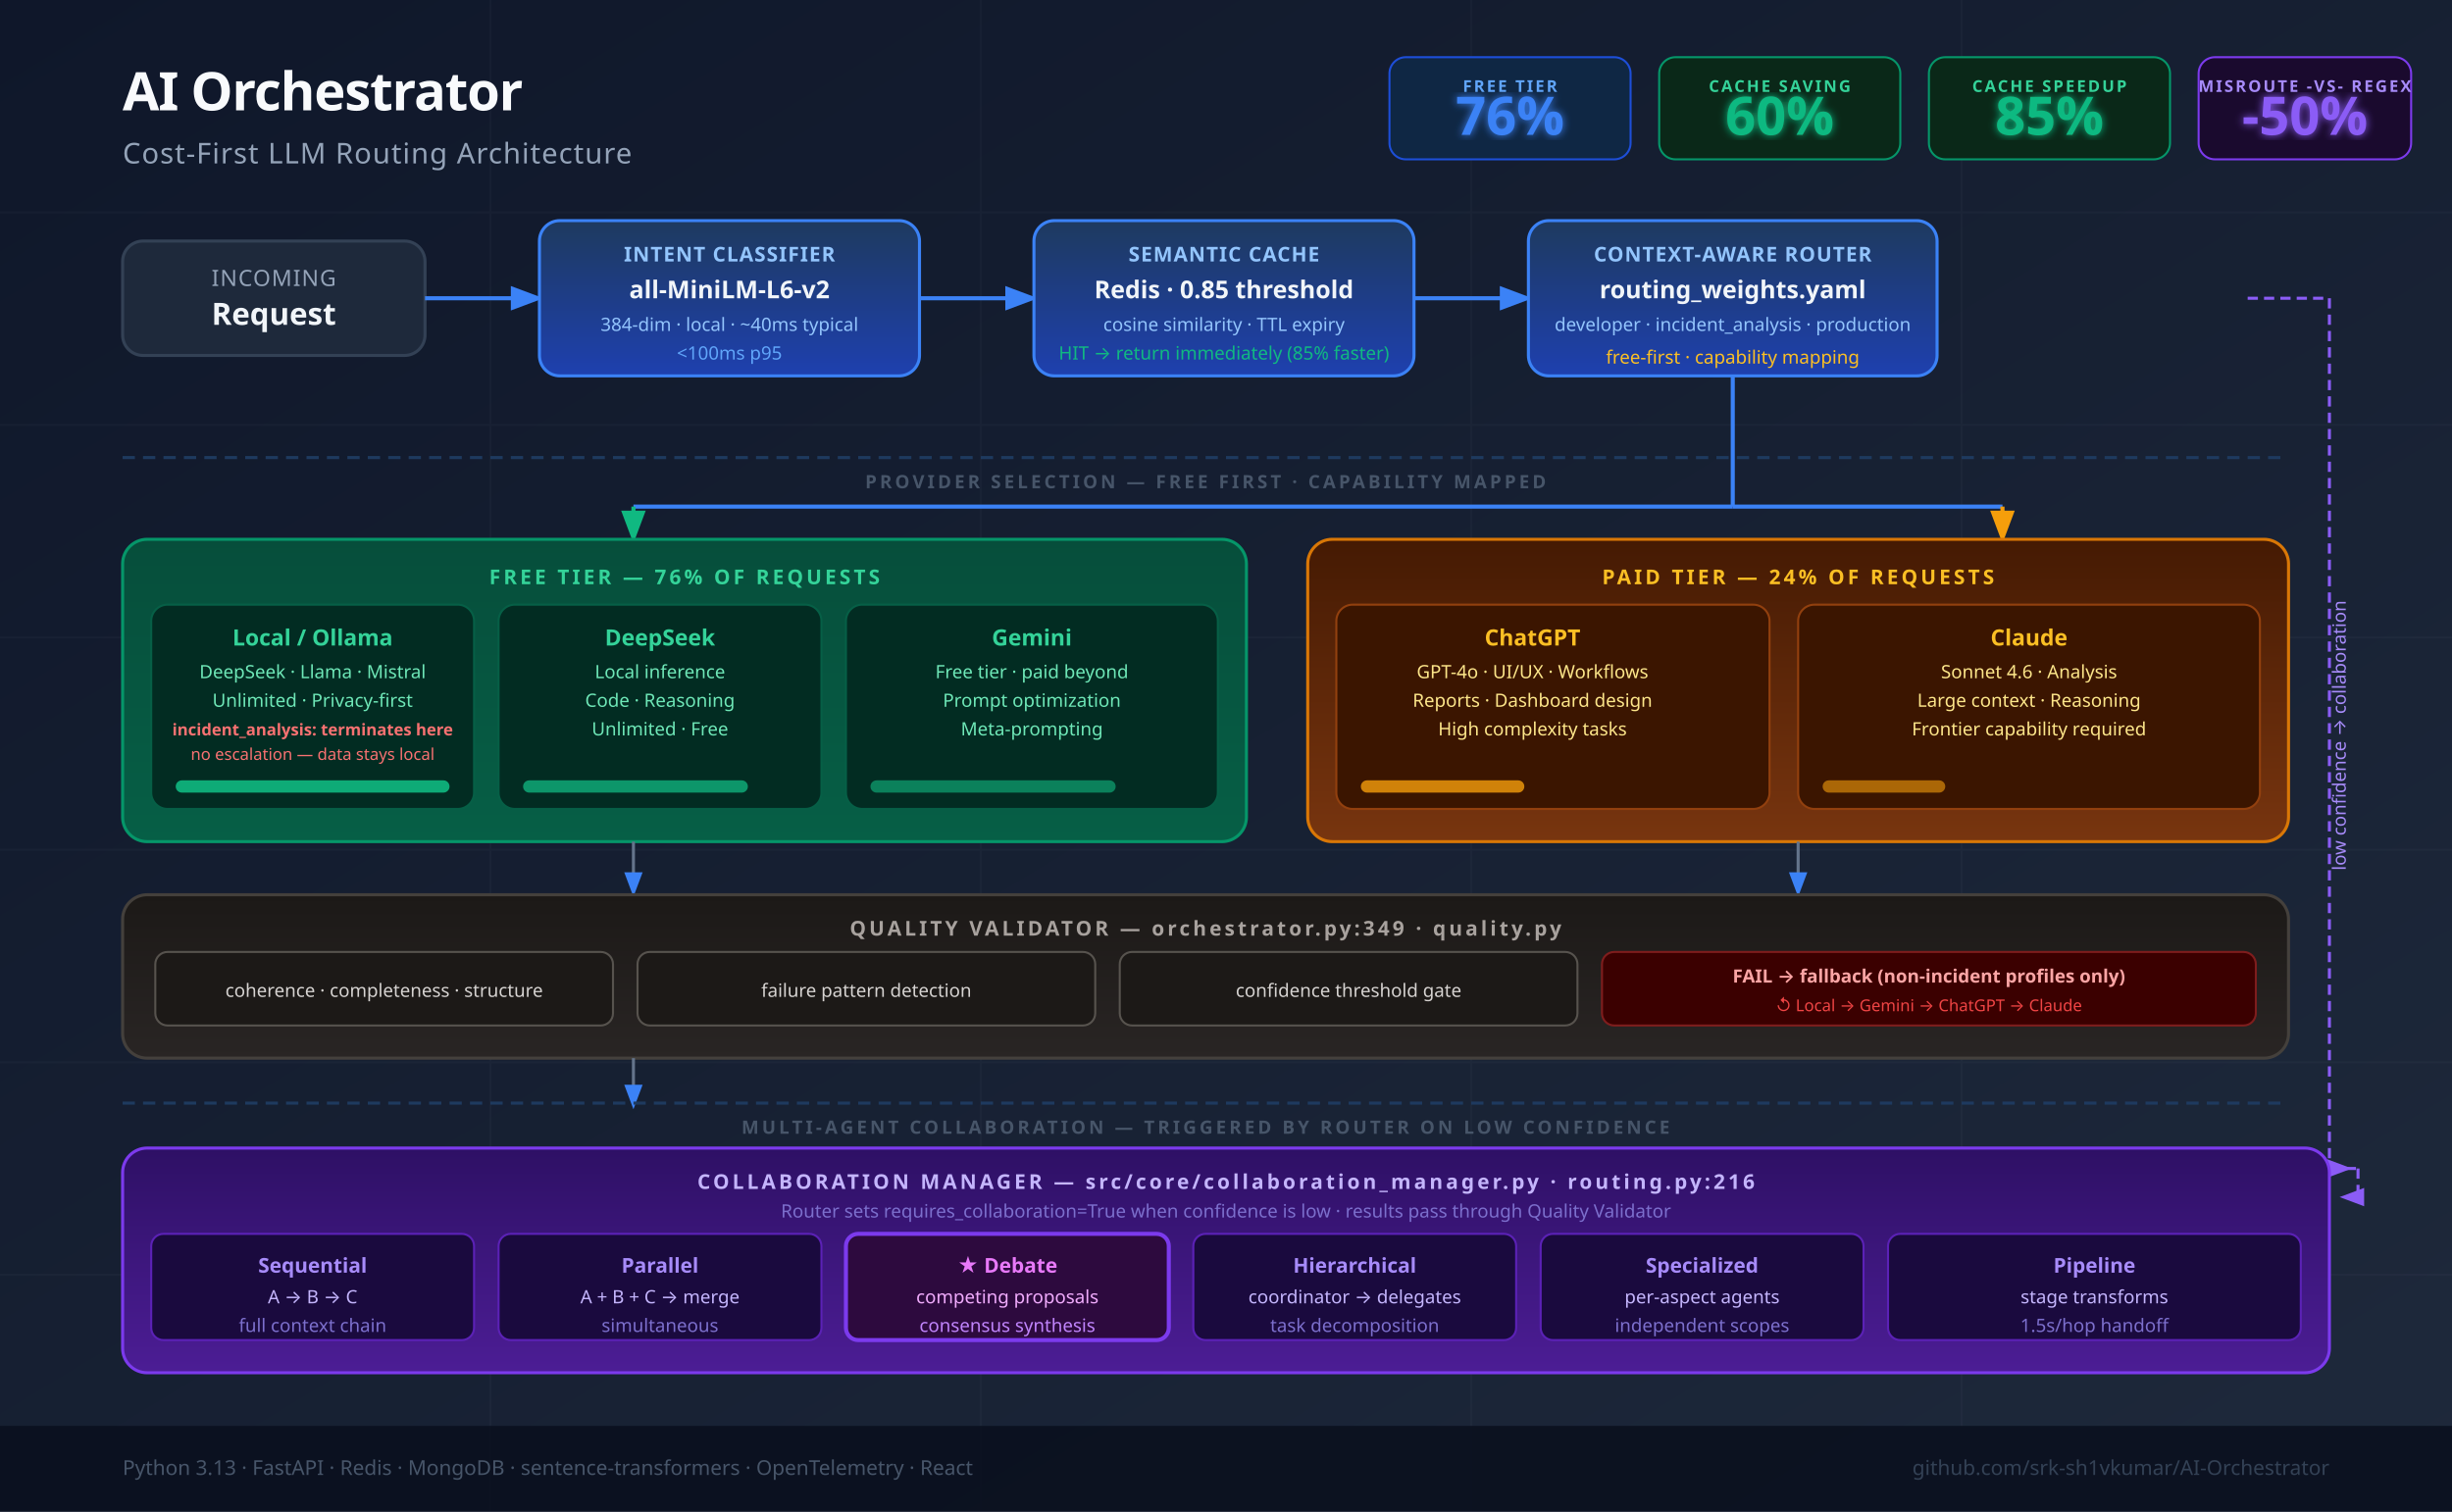
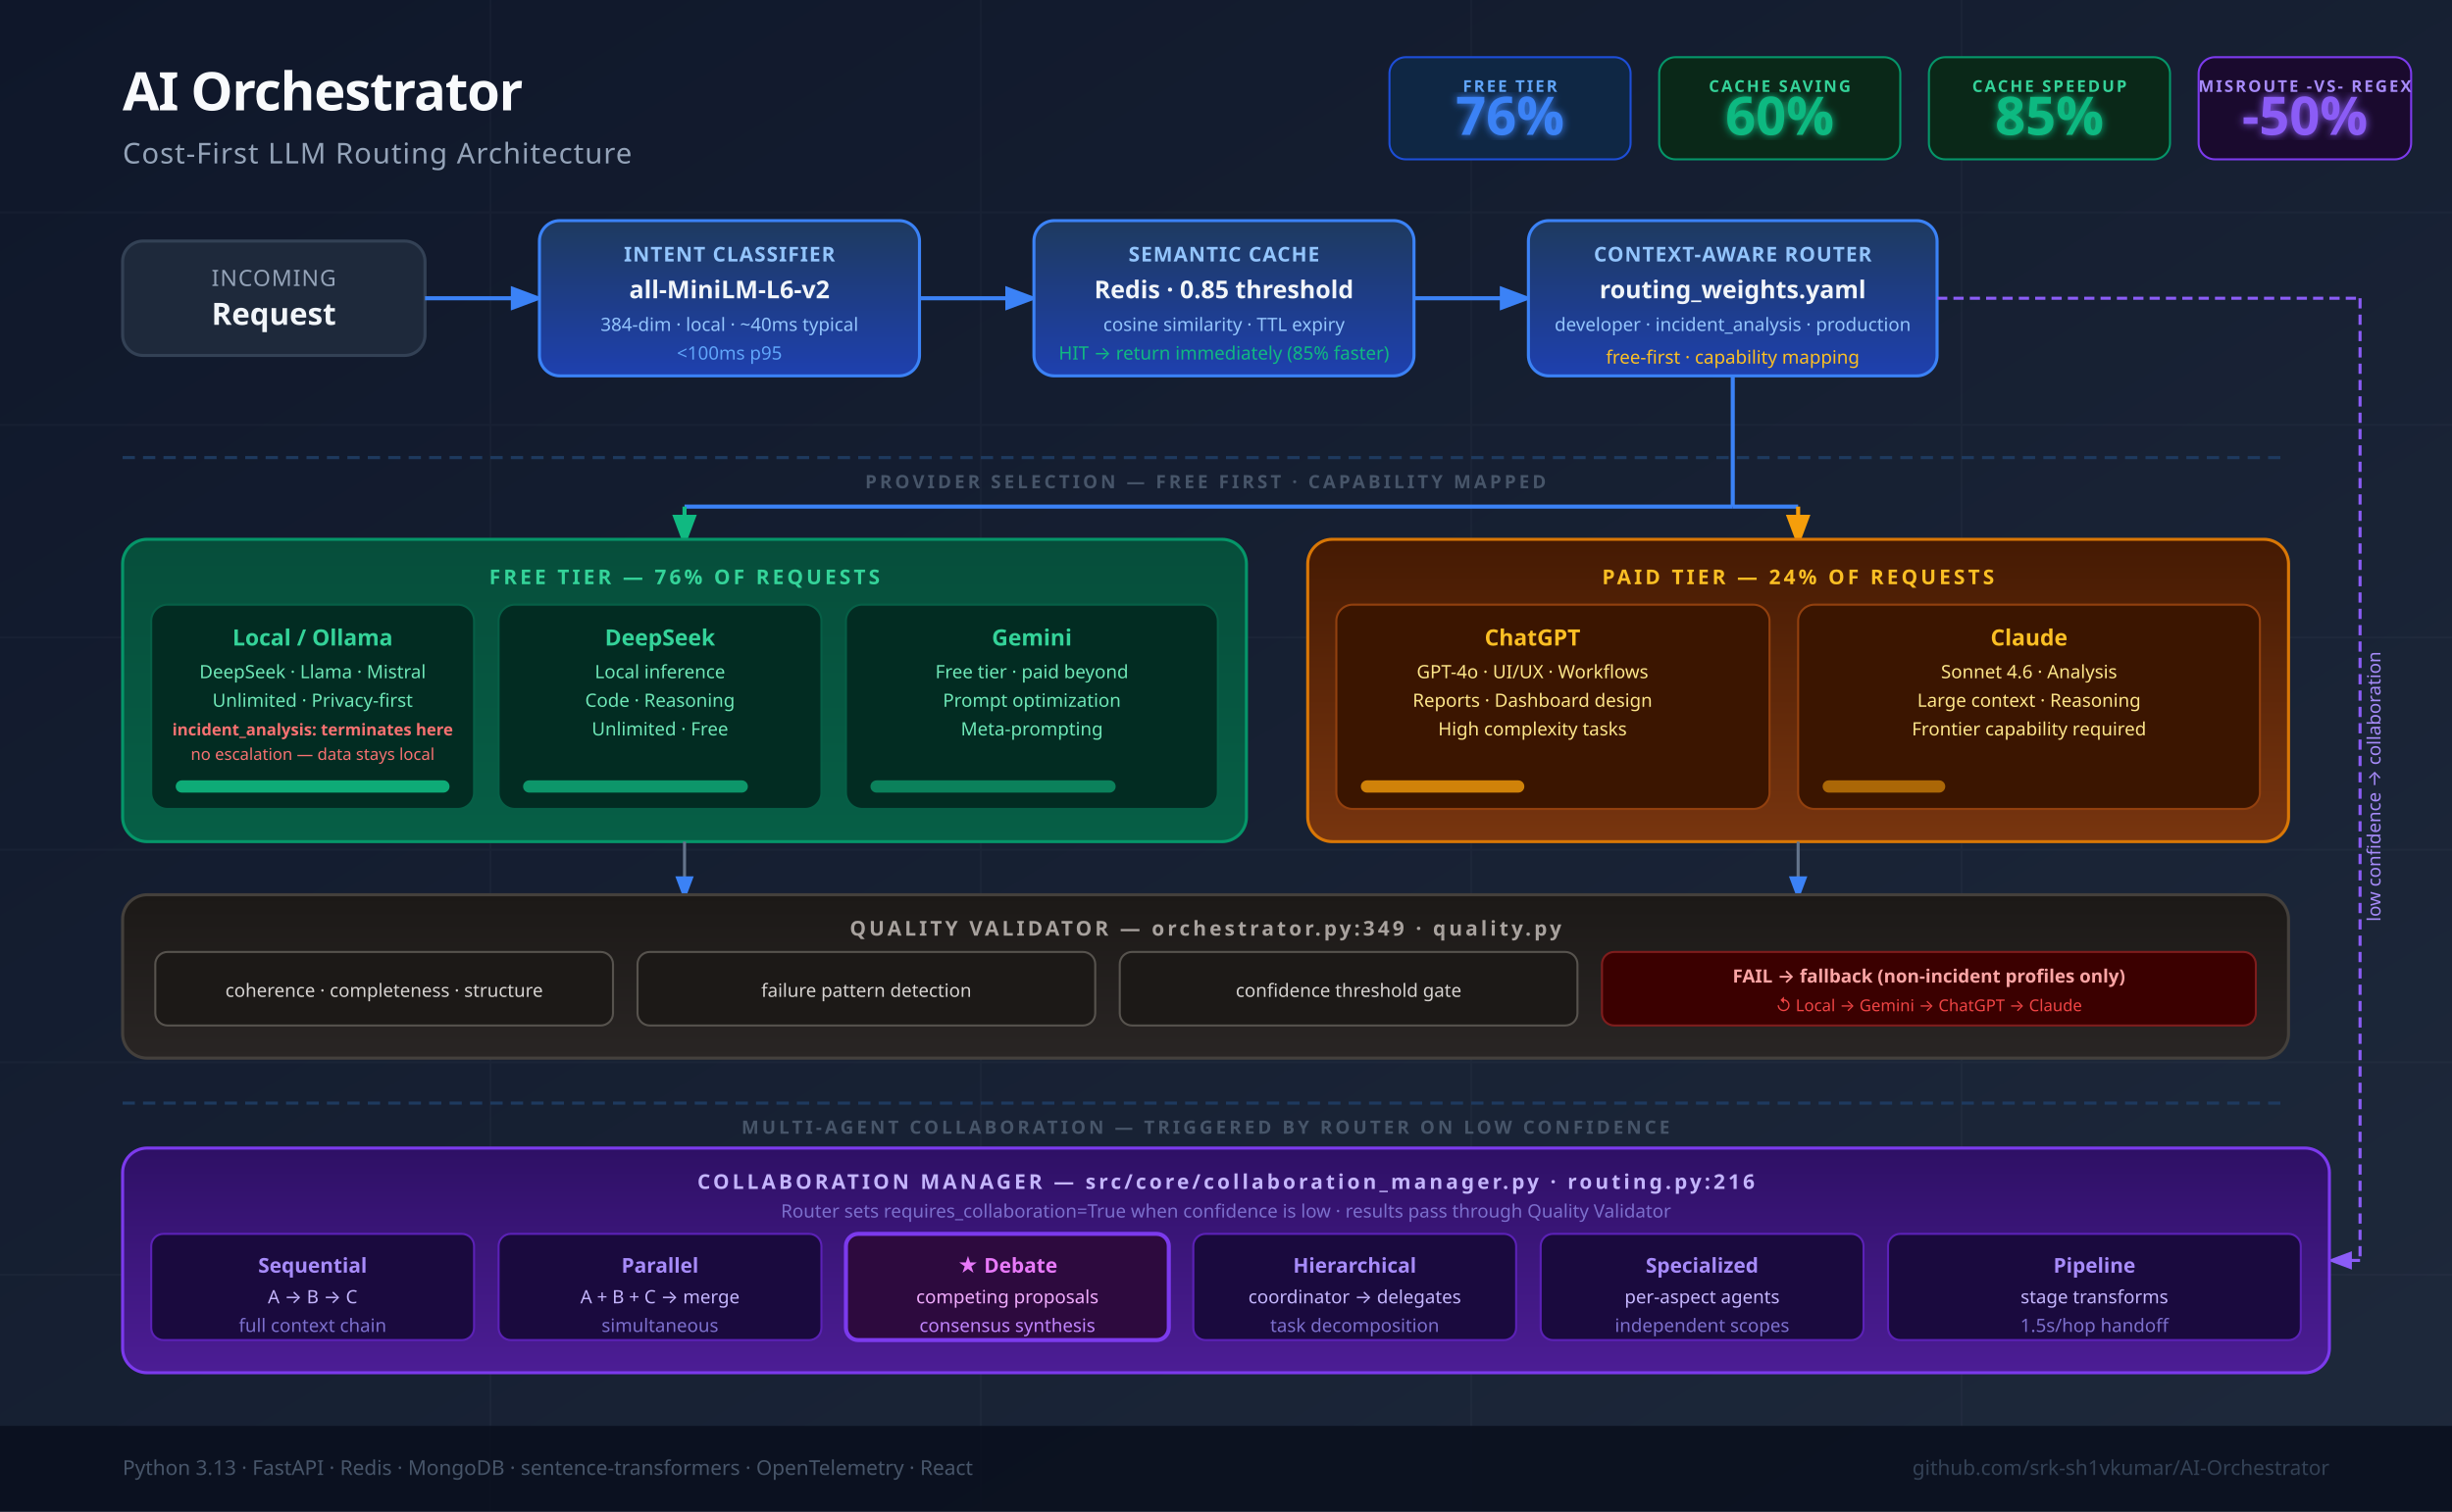
<svg xmlns="http://www.w3.org/2000/svg" width="1200" height="740" viewBox="0 0 1200 740" font-family="'Segoe UI', -apple-system, BlinkMacSystemFont, sans-serif">
  <defs>
    <linearGradient id="bgGrad" x1="0%" y1="0%" x2="100%" y2="100%">
      <stop offset="0%" style="stop-color:#0f172a" />
      <stop offset="100%" style="stop-color:#1e293b" />
    </linearGradient>
    <linearGradient id="freeGrad" x1="0%" y1="0%" x2="0%" y2="100%">
      <stop offset="0%" style="stop-color:#064e3b" />
      <stop offset="100%" style="stop-color:#065f46" />
    </linearGradient>
    <linearGradient id="paidGrad" x1="0%" y1="0%" x2="0%" y2="100%">
      <stop offset="0%" style="stop-color:#451a03" />
      <stop offset="100%" style="stop-color:#78350f" />
    </linearGradient>
    <linearGradient id="blueGrad" x1="0%" y1="0%" x2="0%" y2="100%">
      <stop offset="0%" style="stop-color:#1e3a5f" />
      <stop offset="100%" style="stop-color:#1e40af" />
    </linearGradient>
    <linearGradient id="purpleGrad" x1="0%" y1="0%" x2="0%" y2="100%">
      <stop offset="0%" style="stop-color:#2e1065" />
      <stop offset="100%" style="stop-color:#4c1d95" />
    </linearGradient>
    <linearGradient id="qualityGrad" x1="0%" y1="0%" x2="0%" y2="100%">
      <stop offset="0%" style="stop-color:#1c1917" />
      <stop offset="100%" style="stop-color:#292524" />
    </linearGradient>
    <marker id="arrowBlue" markerWidth="8" markerHeight="8" refX="6" refY="3" orient="auto">
      <path d="M0,0 L0,6 L8,3 z" fill="#3b82f6" />
    </marker>
    <marker id="arrowGreen" markerWidth="8" markerHeight="8" refX="6" refY="3" orient="auto">
      <path d="M0,0 L0,6 L8,3 z" fill="#10b981" />
    </marker>
    <marker id="arrowOrange" markerWidth="8" markerHeight="8" refX="6" refY="3" orient="auto">
      <path d="M0,0 L0,6 L8,3 z" fill="#f59e0b" />
    </marker>
    <marker id="arrowPurple" markerWidth="8" markerHeight="8" refX="6" refY="3" orient="auto">
      <path d="M0,0 L0,6 L8,3 z" fill="#8b5cf6" />
    </marker>
    <filter id="glow">
      <feGaussianBlur stdDeviation="2" result="coloredBlur" />
      <feMerge>
        <feMergeNode in="coloredBlur" />
        <feMergeNode in="SourceGraphic" />
      </feMerge>
    </filter>
  </defs>
  <rect width="1200" height="740" fill="url(#bgGrad)" />
  <g opacity="0.04" stroke="#94a3b8" stroke-width="1">
    <line x1="0" y1="104" x2="1200" y2="104" />
    <line x1="0" y1="208" x2="1200" y2="208" />
    <line x1="0" y1="312" x2="1200" y2="312" />
    <line x1="0" y1="416" x2="1200" y2="416" />
    <line x1="0" y1="520" x2="1200" y2="520" />
    <line x1="0" y1="624" x2="1200" y2="624" />
    <line x1="240" y1="0" x2="240" y2="740" />
    <line x1="480" y1="0" x2="480" y2="740" />
    <line x1="720" y1="0" x2="720" y2="740" />
    <line x1="960" y1="0" x2="960" y2="740" />
  </g>
  <text x="60" y="54" font-size="26" font-weight="700" fill="#f8fafc" letter-spacing="-0.5">AI Orchestrator</text>
  <text x="60" y="80" font-size="14" fill="#94a3b8" letter-spacing="0.5">Cost-First LLM Routing Architecture</text>
  <g transform="translate(680, 28)">
    <rect x="0" y="0" width="118" height="50" rx="8" fill="#0f2744" stroke="#1d4ed8" stroke-width="1" />
    <text x="59" y="17" font-size="8" fill="#60a5fa" text-anchor="middle" letter-spacing="1" font-weight="600">FREE TIER</text>
    <text x="59" y="38" font-size="26" font-weight="800" fill="#3b82f6" text-anchor="middle" filter="url(#glow)">76%</text>
  </g>
  <g transform="translate(812, 28)">
    <rect x="0" y="0" width="118" height="50" rx="8" fill="#0a2818" stroke="#059669" stroke-width="1" />
    <text x="59" y="17" font-size="8" fill="#34d399" text-anchor="middle" letter-spacing="1" font-weight="600">CACHE SAVING</text>
    <text x="59" y="38" font-size="26" font-weight="800" fill="#10b981" text-anchor="middle" filter="url(#glow)">60%</text>
  </g>
  <g transform="translate(944, 28)">
    <rect x="0" y="0" width="118" height="50" rx="8" fill="#0a2818" stroke="#059669" stroke-width="1" />
    <text x="59" y="17" font-size="8" fill="#34d399" text-anchor="middle" letter-spacing="1" font-weight="600">CACHE SPEEDUP</text>
    <text x="59" y="38" font-size="26" font-weight="800" fill="#10b981" text-anchor="middle" filter="url(#glow)">85%</text>
  </g>
  <g transform="translate(1076, 28)">
    <rect x="0" y="0" width="104" height="50" rx="8" fill="#1a0a2e" stroke="#7c3aed" stroke-width="1" />
    <text x="52" y="17" font-size="8" fill="#a78bfa" text-anchor="middle" letter-spacing="1" font-weight="600">MISROUTE -VS- REGEX</text>
    <text x="52" y="38" font-size="26" font-weight="800" fill="#8b5cf6" text-anchor="middle" filter="url(#glow)">-50%</text>
  </g>
  <g transform="translate(60, 118)">
    <rect x="0" y="0" width="148" height="56" rx="10" fill="#1e293b" stroke="#334155" stroke-width="1.5" />
    <text x="74" y="22" font-size="11" fill="#94a3b8" text-anchor="middle" letter-spacing="0.5">INCOMING</text>
    <text x="74" y="41" font-size="15" font-weight="700" fill="#f1f5f9" text-anchor="middle">Request</text>
  </g>
  <line x1="208" y1="146" x2="262" y2="146" stroke="#3b82f6" stroke-width="2" marker-end="url(#arrowBlue)" />
  <g transform="translate(264, 108)">
    <rect x="0" y="0" width="186" height="76" rx="10" fill="url(#blueGrad)" stroke="#3b82f6" stroke-width="1.5" />
    <text x="93" y="20" font-size="10" fill="#93c5fd" text-anchor="middle" letter-spacing="0.5" font-weight="600">INTENT CLASSIFIER</text>
    <text x="93" y="38" font-size="12" font-weight="700" fill="#f1f5f9" text-anchor="middle">all-MiniLM-L6-v2</text>
    <text x="93" y="54" font-size="9" fill="#93c5fd" text-anchor="middle">384-dim · local · ~40ms typical</text>
    <text x="93" y="68" font-size="9" fill="#60a5fa" text-anchor="middle">&lt;100ms p95</text>
  </g>
  <line x1="450" y1="146" x2="504" y2="146" stroke="#3b82f6" stroke-width="2" marker-end="url(#arrowBlue)" />
  <g transform="translate(506, 108)">
    <rect x="0" y="0" width="186" height="76" rx="10" fill="url(#blueGrad)" stroke="#3b82f6" stroke-width="1.5" />
    <text x="93" y="20" font-size="10" fill="#93c5fd" text-anchor="middle" letter-spacing="0.5" font-weight="600">SEMANTIC CACHE</text>
    <text x="93" y="38" font-size="12" font-weight="700" fill="#f1f5f9" text-anchor="middle">Redis · 0.85 threshold</text>
    <text x="93" y="54" font-size="9" fill="#93c5fd" text-anchor="middle">cosine similarity · TTL expiry</text>
    <text x="93" y="68" font-size="9" fill="#10b981" text-anchor="middle">HIT → return immediately (85% faster)</text>
  </g>
  <line x1="692" y1="146" x2="746" y2="146" stroke="#3b82f6" stroke-width="2" marker-end="url(#arrowBlue)" />
  <g transform="translate(748, 108)">
    <rect x="0" y="0" width="200" height="76" rx="10" fill="url(#blueGrad)" stroke="#3b82f6" stroke-width="1.5" />
    <text x="100" y="20" font-size="10" fill="#93c5fd" text-anchor="middle" letter-spacing="0.5" font-weight="600">CONTEXT-AWARE ROUTER</text>
    <text x="100" y="38" font-size="12" font-weight="700" fill="#f1f5f9" text-anchor="middle">routing_weights.yaml</text>
    <text x="100" y="54" font-size="9" fill="#93c5fd" text-anchor="middle">developer · incident_analysis · production</text>
    <text x="100" y="70" font-size="9" fill="#fbbf24" text-anchor="middle">free-first · capability mapping</text>
  </g>
-   <line x1="1100" y1="146" x2="1140" y2="146" stroke="#8b5cf6" stroke-width="1.5" stroke-dasharray="5,3" />
-   <line x1="1140" y1="146" x2="1140" y2="572" stroke="#8b5cf6" stroke-width="1.5" stroke-dasharray="5,3" />
-   <line x1="1140" y1="572" x2="1148" y2="572" stroke="#8b5cf6" stroke-width="1.5" stroke-dasharray="5,3" marker-end="url(#arrowPurple)" />
-   <text x="1148" y="360" font-size="9" fill="#a78bfa" text-anchor="middle" transform="rotate(-90 1148 360)">low confidence → collaboration</text>
+   <line x1="948" y1="146" x2="1155" y2="146" stroke="#8b5cf6" stroke-width="1.5" stroke-dasharray="5,3" />
+   <line x1="1155" y1="146" x2="1155" y2="617" stroke="#8b5cf6" stroke-width="1.5" stroke-dasharray="5,3" />
+   <line x1="1155" y1="617" x2="1142" y2="617" stroke="#8b5cf6" stroke-width="1.5" stroke-dasharray="5,3" marker-end="url(#arrowPurple)" />
+   <text x="1165" y="385" font-size="9" fill="#a78bfa" text-anchor="middle" transform="rotate(-90 1165 385)">low confidence → collaboration</text>
  <line x1="60" y1="224" x2="1120" y2="224" stroke="#1e3a5f" stroke-width="1.5" stroke-dasharray="6,4" />
  <text x="590" y="239" font-size="9" fill="#475569" text-anchor="middle" letter-spacing="1.5" font-weight="600">PROVIDER SELECTION — FREE FIRST · CAPABILITY MAPPED</text>
  <line x1="848" y1="184" x2="848" y2="248" stroke="#3b82f6" stroke-width="2" />
-   <line x1="848" y1="248" x2="310" y2="248" stroke="#3b82f6" stroke-width="2" />
-   <line x1="310" y1="248" x2="310" y2="262" stroke="#10b981" stroke-width="2" marker-end="url(#arrowGreen)" />
-   <line x1="848" y1="248" x2="980" y2="248" stroke="#3b82f6" stroke-width="2" />
-   <line x1="980" y1="248" x2="980" y2="262" stroke="#f59e0b" stroke-width="2" marker-end="url(#arrowOrange)" />
+   <line x1="848" y1="248" x2="335" y2="248" stroke="#3b82f6" stroke-width="2" />
+   <line x1="335" y1="248" x2="335" y2="264" stroke="#10b981" stroke-width="2" marker-end="url(#arrowGreen)" />
+   <line x1="848" y1="248" x2="880" y2="248" stroke="#3b82f6" stroke-width="2" />
+   <line x1="880" y1="248" x2="880" y2="264" stroke="#f59e0b" stroke-width="2" marker-end="url(#arrowOrange)" />
  <g transform="translate(60, 264)">
    <rect x="0" y="0" width="550" height="148" rx="12" fill="url(#freeGrad)" stroke="#059669" stroke-width="1.5" />
    <text x="275" y="22" font-size="10" fill="#34d399" text-anchor="middle" letter-spacing="1.5" font-weight="700">FREE TIER — 76% OF REQUESTS</text>
    <rect x="14" y="32" width="158" height="100" rx="8" fill="#022c22" stroke="#065f46" stroke-width="1" />
    <text x="93" y="52" font-size="11" font-weight="700" fill="#34d399" text-anchor="middle">Local / Ollama</text>
    <text x="93" y="68" font-size="9" fill="#6ee7b7" text-anchor="middle">DeepSeek · Llama · Mistral</text>
    <text x="93" y="82" font-size="9" fill="#6ee7b7" text-anchor="middle">Unlimited · Privacy-first</text>
    <text x="93" y="96" font-size="8" fill="#f87171" text-anchor="middle" font-weight="600">incident_analysis: terminates here</text>
    <text x="93" y="108" font-size="8" fill="#f87171" text-anchor="middle">no escalation — data stays local</text>
    <rect x="26" y="118" width="134" height="6" rx="3" fill="#022c22" />
    <rect x="26" y="118" width="134" height="6" rx="3" fill="#10b981" opacity="0.9" />
    <rect x="184" y="32" width="158" height="100" rx="8" fill="#022c22" stroke="#065f46" stroke-width="1" />
    <text x="263" y="52" font-size="11" font-weight="700" fill="#34d399" text-anchor="middle">DeepSeek</text>
    <text x="263" y="68" font-size="9" fill="#6ee7b7" text-anchor="middle">Local inference</text>
    <text x="263" y="82" font-size="9" fill="#6ee7b7" text-anchor="middle">Code · Reasoning</text>
    <text x="263" y="96" font-size="9" fill="#6ee7b7" text-anchor="middle">Unlimited · Free</text>
    <rect x="196" y="118" width="134" height="6" rx="3" fill="#022c22" />
    <rect x="196" y="118" width="110" height="6" rx="3" fill="#10b981" opacity="0.75" />
    <rect x="354" y="32" width="182" height="100" rx="8" fill="#022c22" stroke="#065f46" stroke-width="1" />
    <text x="445" y="52" font-size="11" font-weight="700" fill="#34d399" text-anchor="middle">Gemini</text>
    <text x="445" y="68" font-size="9" fill="#6ee7b7" text-anchor="middle">Free tier · paid beyond</text>
    <text x="445" y="82" font-size="9" fill="#6ee7b7" text-anchor="middle">Prompt optimization</text>
    <text x="445" y="96" font-size="9" fill="#6ee7b7" text-anchor="middle">Meta-prompting</text>
    <rect x="366" y="118" width="158" height="6" rx="3" fill="#022c22" />
    <rect x="366" y="118" width="120" height="6" rx="3" fill="#10b981" opacity="0.6" />
  </g>
  <g transform="translate(640, 264)">
    <rect x="0" y="0" width="480" height="148" rx="12" fill="url(#paidGrad)" stroke="#d97706" stroke-width="1.5" />
    <text x="240" y="22" font-size="10" fill="#fbbf24" text-anchor="middle" letter-spacing="1.5" font-weight="700">PAID TIER — 24% OF REQUESTS</text>
    <rect x="14" y="32" width="212" height="100" rx="8" fill="#3b1500" stroke="#92400e" stroke-width="1" />
    <text x="110" y="52" font-size="11" font-weight="700" fill="#fbbf24" text-anchor="middle">ChatGPT</text>
    <text x="110" y="68" font-size="9" fill="#fde68a" text-anchor="middle">GPT-4o · UI/UX · Workflows</text>
    <text x="110" y="82" font-size="9" fill="#fde68a" text-anchor="middle">Reports · Dashboard design</text>
    <text x="110" y="96" font-size="9" fill="#fde68a" text-anchor="middle">High complexity tasks</text>
    <rect x="26" y="118" width="188" height="6" rx="3" fill="#3b1500" />
    <rect x="26" y="118" width="80" height="6" rx="3" fill="#f59e0b" opacity="0.8" />
    <rect x="240" y="32" width="226" height="100" rx="8" fill="#3b1500" stroke="#92400e" stroke-width="1" />
    <text x="353" y="52" font-size="11" font-weight="700" fill="#fbbf24" text-anchor="middle">Claude</text>
    <text x="353" y="68" font-size="9" fill="#fde68a" text-anchor="middle">Sonnet 4.6 · Analysis</text>
    <text x="353" y="82" font-size="9" fill="#fde68a" text-anchor="middle">Large context · Reasoning</text>
    <text x="353" y="96" font-size="9" fill="#fde68a" text-anchor="middle">Frontier capability required</text>
    <rect x="252" y="118" width="202" height="6" rx="3" fill="#3b1500" />
    <rect x="252" y="118" width="60" height="6" rx="3" fill="#f59e0b" opacity="0.6" />
  </g>
-   <line x1="310" y1="412" x2="310" y2="436" stroke="#64748b" stroke-width="1.5" marker-end="url(#arrowBlue)" />
-   <line x1="880" y1="412" x2="880" y2="436" stroke="#64748b" stroke-width="1.5" marker-end="url(#arrowBlue)" />
+   <line x1="335" y1="412" x2="335" y2="438" stroke="#64748b" stroke-width="1.5" marker-end="url(#arrowBlue)" />
+   <line x1="880" y1="412" x2="880" y2="438" stroke="#64748b" stroke-width="1.5" marker-end="url(#arrowBlue)" />
  <g transform="translate(60, 438)">
    <rect x="0" y="0" width="1060" height="80" rx="12" fill="url(#qualityGrad)" stroke="#44403c" stroke-width="1.5" />
    <text x="530" y="20" font-size="10" fill="#a8a29e" text-anchor="middle" letter-spacing="1.5" font-weight="700">QUALITY VALIDATOR — orchestrator.py:349 · quality.py</text>
    <rect x="16" y="28" width="224" height="36" rx="6" fill="#1c1917" stroke="#57534e" stroke-width="1" />
    <text x="128" y="50" font-size="9" fill="#d6d3d1" text-anchor="middle">coherence · completeness · structure</text>
    <rect x="252" y="28" width="224" height="36" rx="6" fill="#1c1917" stroke="#57534e" stroke-width="1" />
    <text x="364" y="50" font-size="9" fill="#d6d3d1" text-anchor="middle">failure pattern detection</text>
    <rect x="488" y="28" width="224" height="36" rx="6" fill="#1c1917" stroke="#57534e" stroke-width="1" />
    <text x="600" y="50" font-size="9" fill="#d6d3d1" text-anchor="middle">confidence threshold gate</text>
    <rect x="724" y="28" width="320" height="36" rx="6" fill="#3b0000" stroke="#7f1d1d" stroke-width="1" />
    <text x="884" y="43" font-size="9" fill="#fca5a5" text-anchor="middle" font-weight="600">FAIL → fallback (non-incident profiles only)</text>
    <text x="884" y="57" font-size="8" fill="#ef4444" text-anchor="middle">↺ Local → Gemini → ChatGPT → Claude</text>
  </g>
-   <line x1="310" y1="518" x2="310" y2="540" stroke="#64748b" stroke-width="1.5" marker-end="url(#arrowBlue)" />
-   <line x1="1148" y1="572" x2="1154" y2="572" stroke="#8b5cf6" stroke-width="1.5" stroke-dasharray="5,3" />
-   <line x1="1154" y1="572" x2="1154" y2="586" stroke="#8b5cf6" stroke-width="1.5" stroke-dasharray="5,3" />
-   <line x1="1154" y1="586" x2="1148" y2="586" stroke="#8b5cf6" stroke-width="1.5" stroke-dasharray="5,3" marker-end="url(#arrowPurple)" />
  <line x1="60" y1="540" x2="1120" y2="540" stroke="#1e3a5f" stroke-width="1.5" stroke-dasharray="6,4" />
  <text x="590" y="555" font-size="9" fill="#475569" text-anchor="middle" letter-spacing="1.5" font-weight="600">MULTI-AGENT COLLABORATION — TRIGGERED BY ROUTER ON LOW CONFIDENCE</text>
  <g transform="translate(60, 562)">
    <rect x="0" y="0" width="1080" height="110" rx="12" fill="url(#purpleGrad)" stroke="#7c3aed" stroke-width="1.5" />
    <text x="540" y="20" font-size="10" fill="#c4b5fd" text-anchor="middle" letter-spacing="1.5" font-weight="700">COLLABORATION MANAGER — src/core/collaboration_manager.py · routing.py:216</text>
    <text x="540" y="34" font-size="9" fill="#7c6fcd" text-anchor="middle">Router sets requires_collaboration=True when confidence is low · results pass through Quality Validator</text>
    <g transform="translate(14, 42)">
      <rect x="0" y="0" width="158" height="52" rx="6" fill="#1a0a3e" stroke="#5b21b6" stroke-width="1" />
      <text x="79" y="19" font-size="10" font-weight="700" fill="#a78bfa" text-anchor="middle">Sequential</text>
      <text x="79" y="34" font-size="9" fill="#c4b5fd" text-anchor="middle">A → B → C</text>
      <text x="79" y="48" font-size="9" fill="#7c6fcd" text-anchor="middle">full context chain</text>
    </g>
    <g transform="translate(184, 42)">
      <rect x="0" y="0" width="158" height="52" rx="6" fill="#1a0a3e" stroke="#5b21b6" stroke-width="1" />
      <text x="79" y="19" font-size="10" font-weight="700" fill="#a78bfa" text-anchor="middle">Parallel</text>
      <text x="79" y="34" font-size="9" fill="#c4b5fd" text-anchor="middle">A + B + C → merge</text>
      <text x="79" y="48" font-size="9" fill="#7c6fcd" text-anchor="middle">simultaneous</text>
    </g>
    <g transform="translate(354, 42)">
      <rect x="0" y="0" width="158" height="52" rx="6" fill="#2d0a3e" stroke="#7c3aed" stroke-width="2" />
      <text x="79" y="19" font-size="10" font-weight="700" fill="#e879f9" text-anchor="middle">★ Debate</text>
      <text x="79" y="34" font-size="9" fill="#f0abfc" text-anchor="middle">competing proposals</text>
      <text x="79" y="48" font-size="9" fill="#c084fc" text-anchor="middle">consensus synthesis</text>
    </g>
    <g transform="translate(524, 42)">
      <rect x="0" y="0" width="158" height="52" rx="6" fill="#1a0a3e" stroke="#5b21b6" stroke-width="1" />
      <text x="79" y="19" font-size="10" font-weight="700" fill="#a78bfa" text-anchor="middle">Hierarchical</text>
      <text x="79" y="34" font-size="9" fill="#c4b5fd" text-anchor="middle">coordinator → delegates</text>
      <text x="79" y="48" font-size="9" fill="#7c6fcd" text-anchor="middle">task decomposition</text>
    </g>
    <g transform="translate(694, 42)">
      <rect x="0" y="0" width="158" height="52" rx="6" fill="#1a0a3e" stroke="#5b21b6" stroke-width="1" />
      <text x="79" y="19" font-size="10" font-weight="700" fill="#a78bfa" text-anchor="middle">Specialized</text>
      <text x="79" y="34" font-size="9" fill="#c4b5fd" text-anchor="middle">per-aspect agents</text>
      <text x="79" y="48" font-size="9" fill="#7c6fcd" text-anchor="middle">independent scopes</text>
    </g>
    <g transform="translate(864, 42)">
      <rect x="0" y="0" width="202" height="52" rx="6" fill="#1a0a3e" stroke="#5b21b6" stroke-width="1" />
      <text x="101" y="19" font-size="10" font-weight="700" fill="#a78bfa" text-anchor="middle">Pipeline</text>
      <text x="101" y="34" font-size="9" fill="#c4b5fd" text-anchor="middle">stage transforms</text>
      <text x="101" y="48" font-size="9" fill="#7c6fcd" text-anchor="middle">1.5s/hop handoff</text>
    </g>
  </g>
  <rect x="0" y="698" width="1200" height="42" fill="#0a0f1e" opacity="0.9" />
  <text x="60" y="722" font-size="10" fill="#475569">Python 3.13 · FastAPI · Redis · MongoDB · sentence-transformers · OpenTelemetry · React</text>
  <text x="1140" y="722" font-size="10" fill="#334155" text-anchor="end">github.com/srk-sh1vkumar/AI-Orchestrator</text>
</svg>
